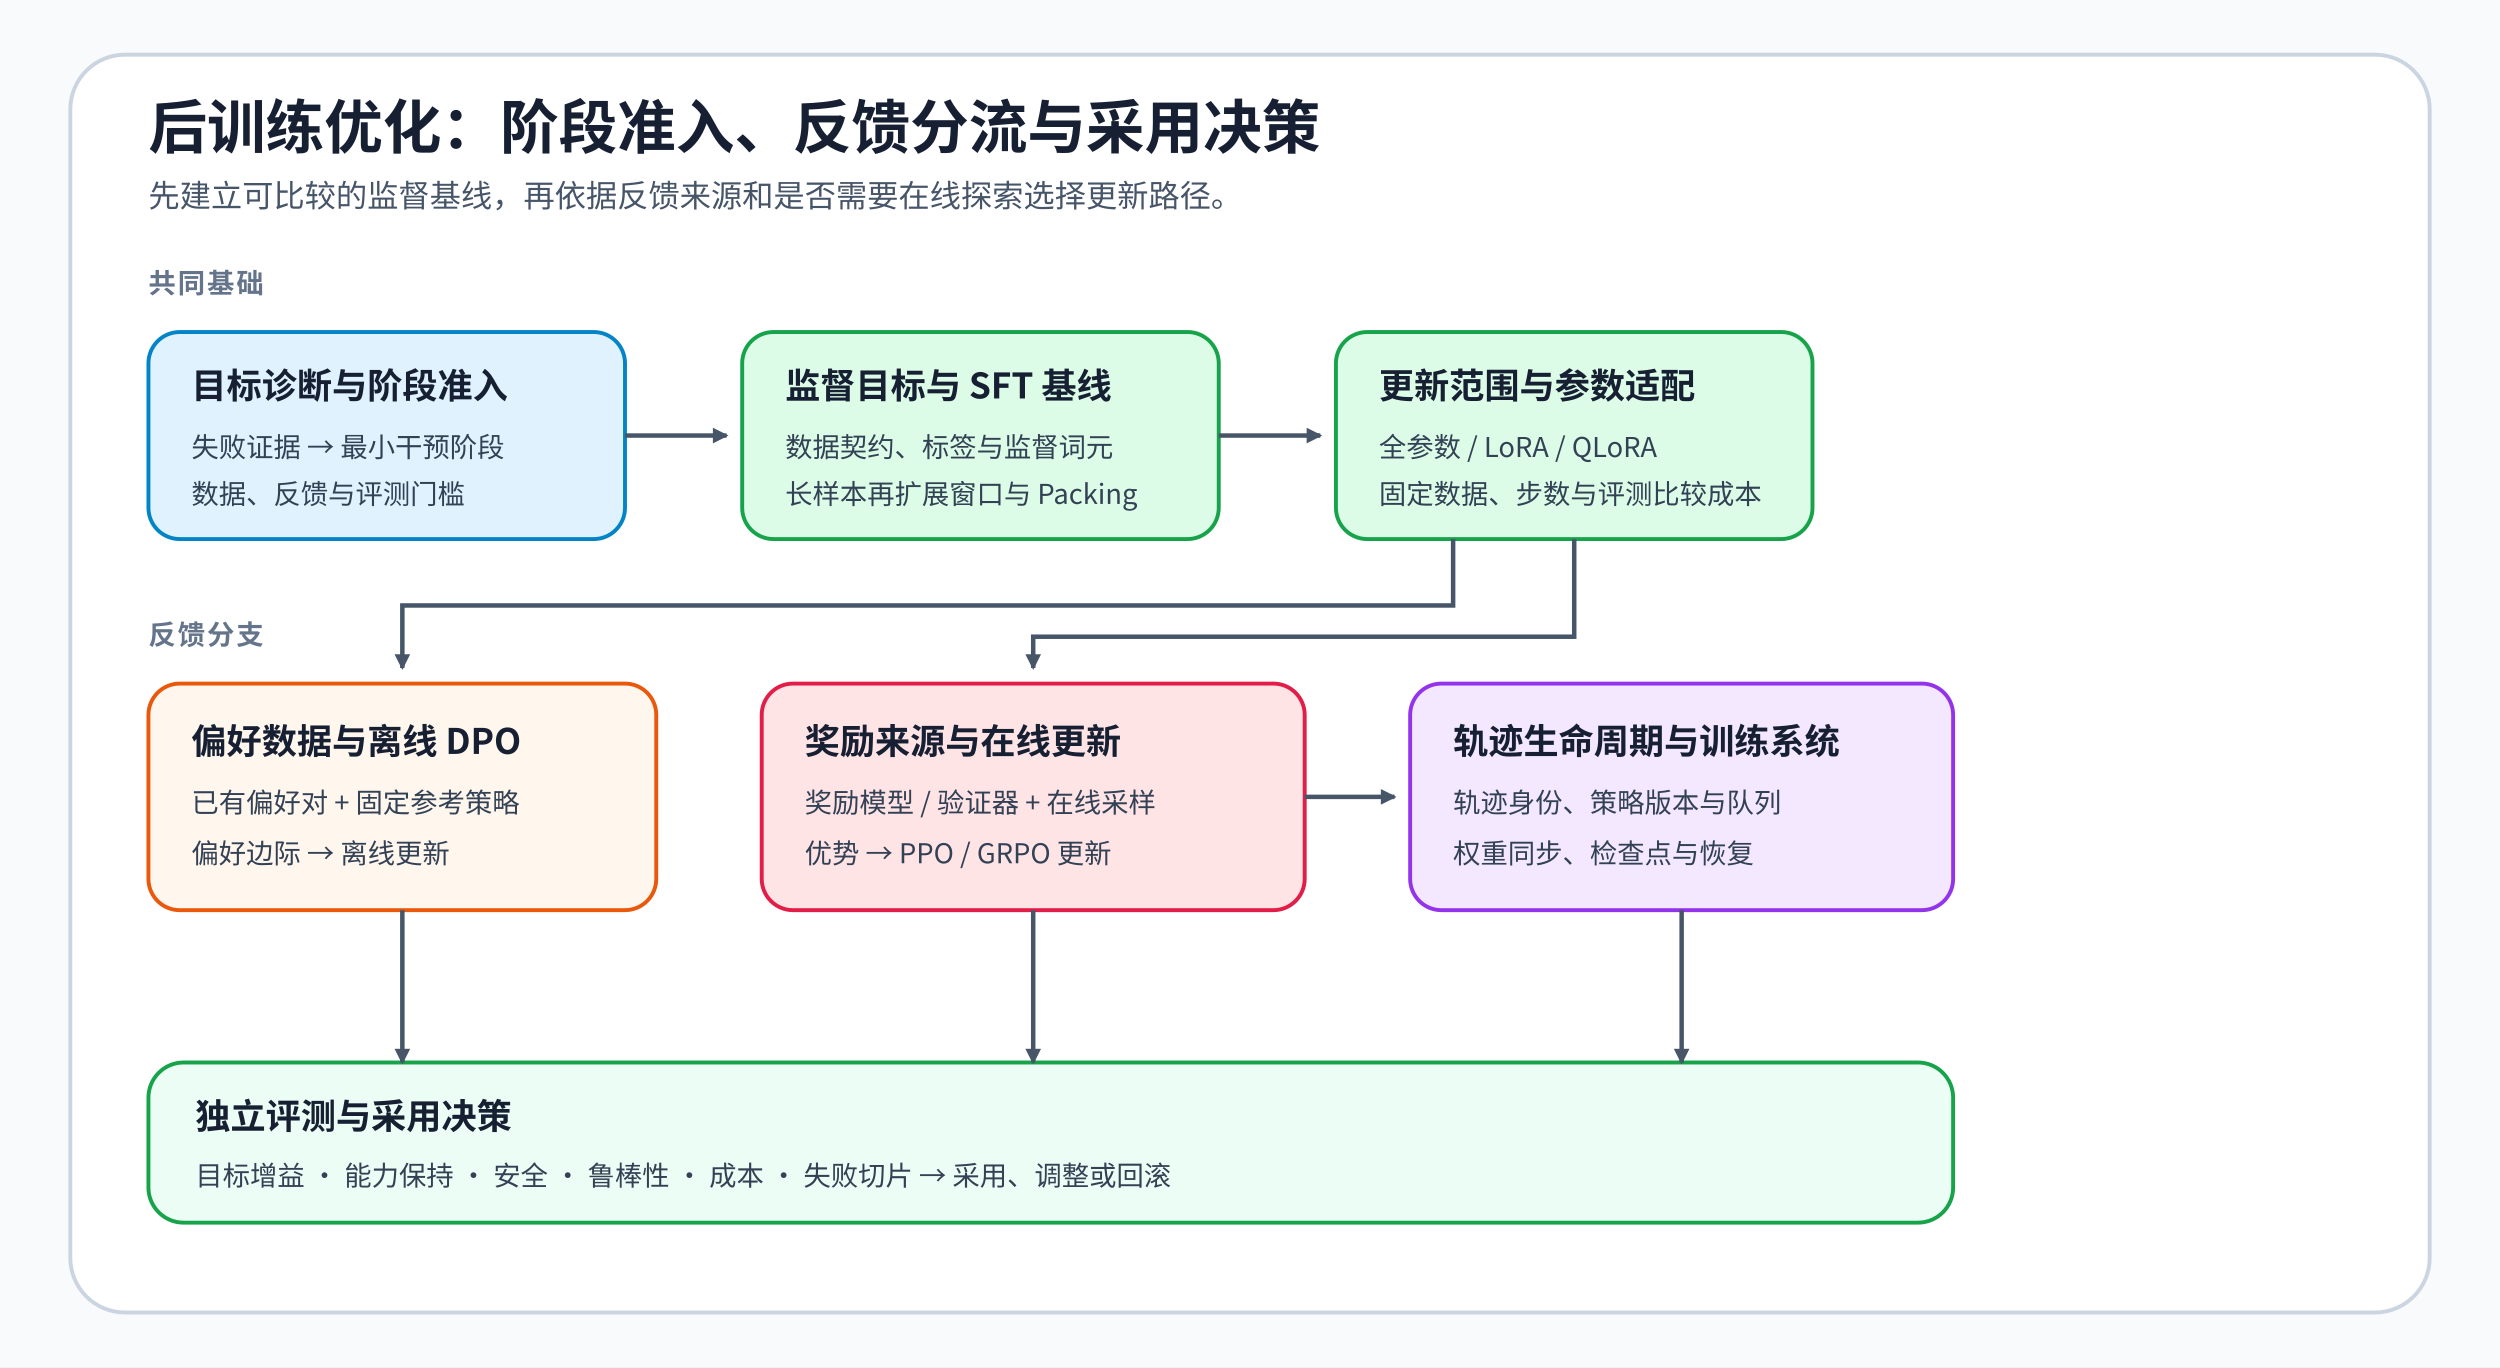
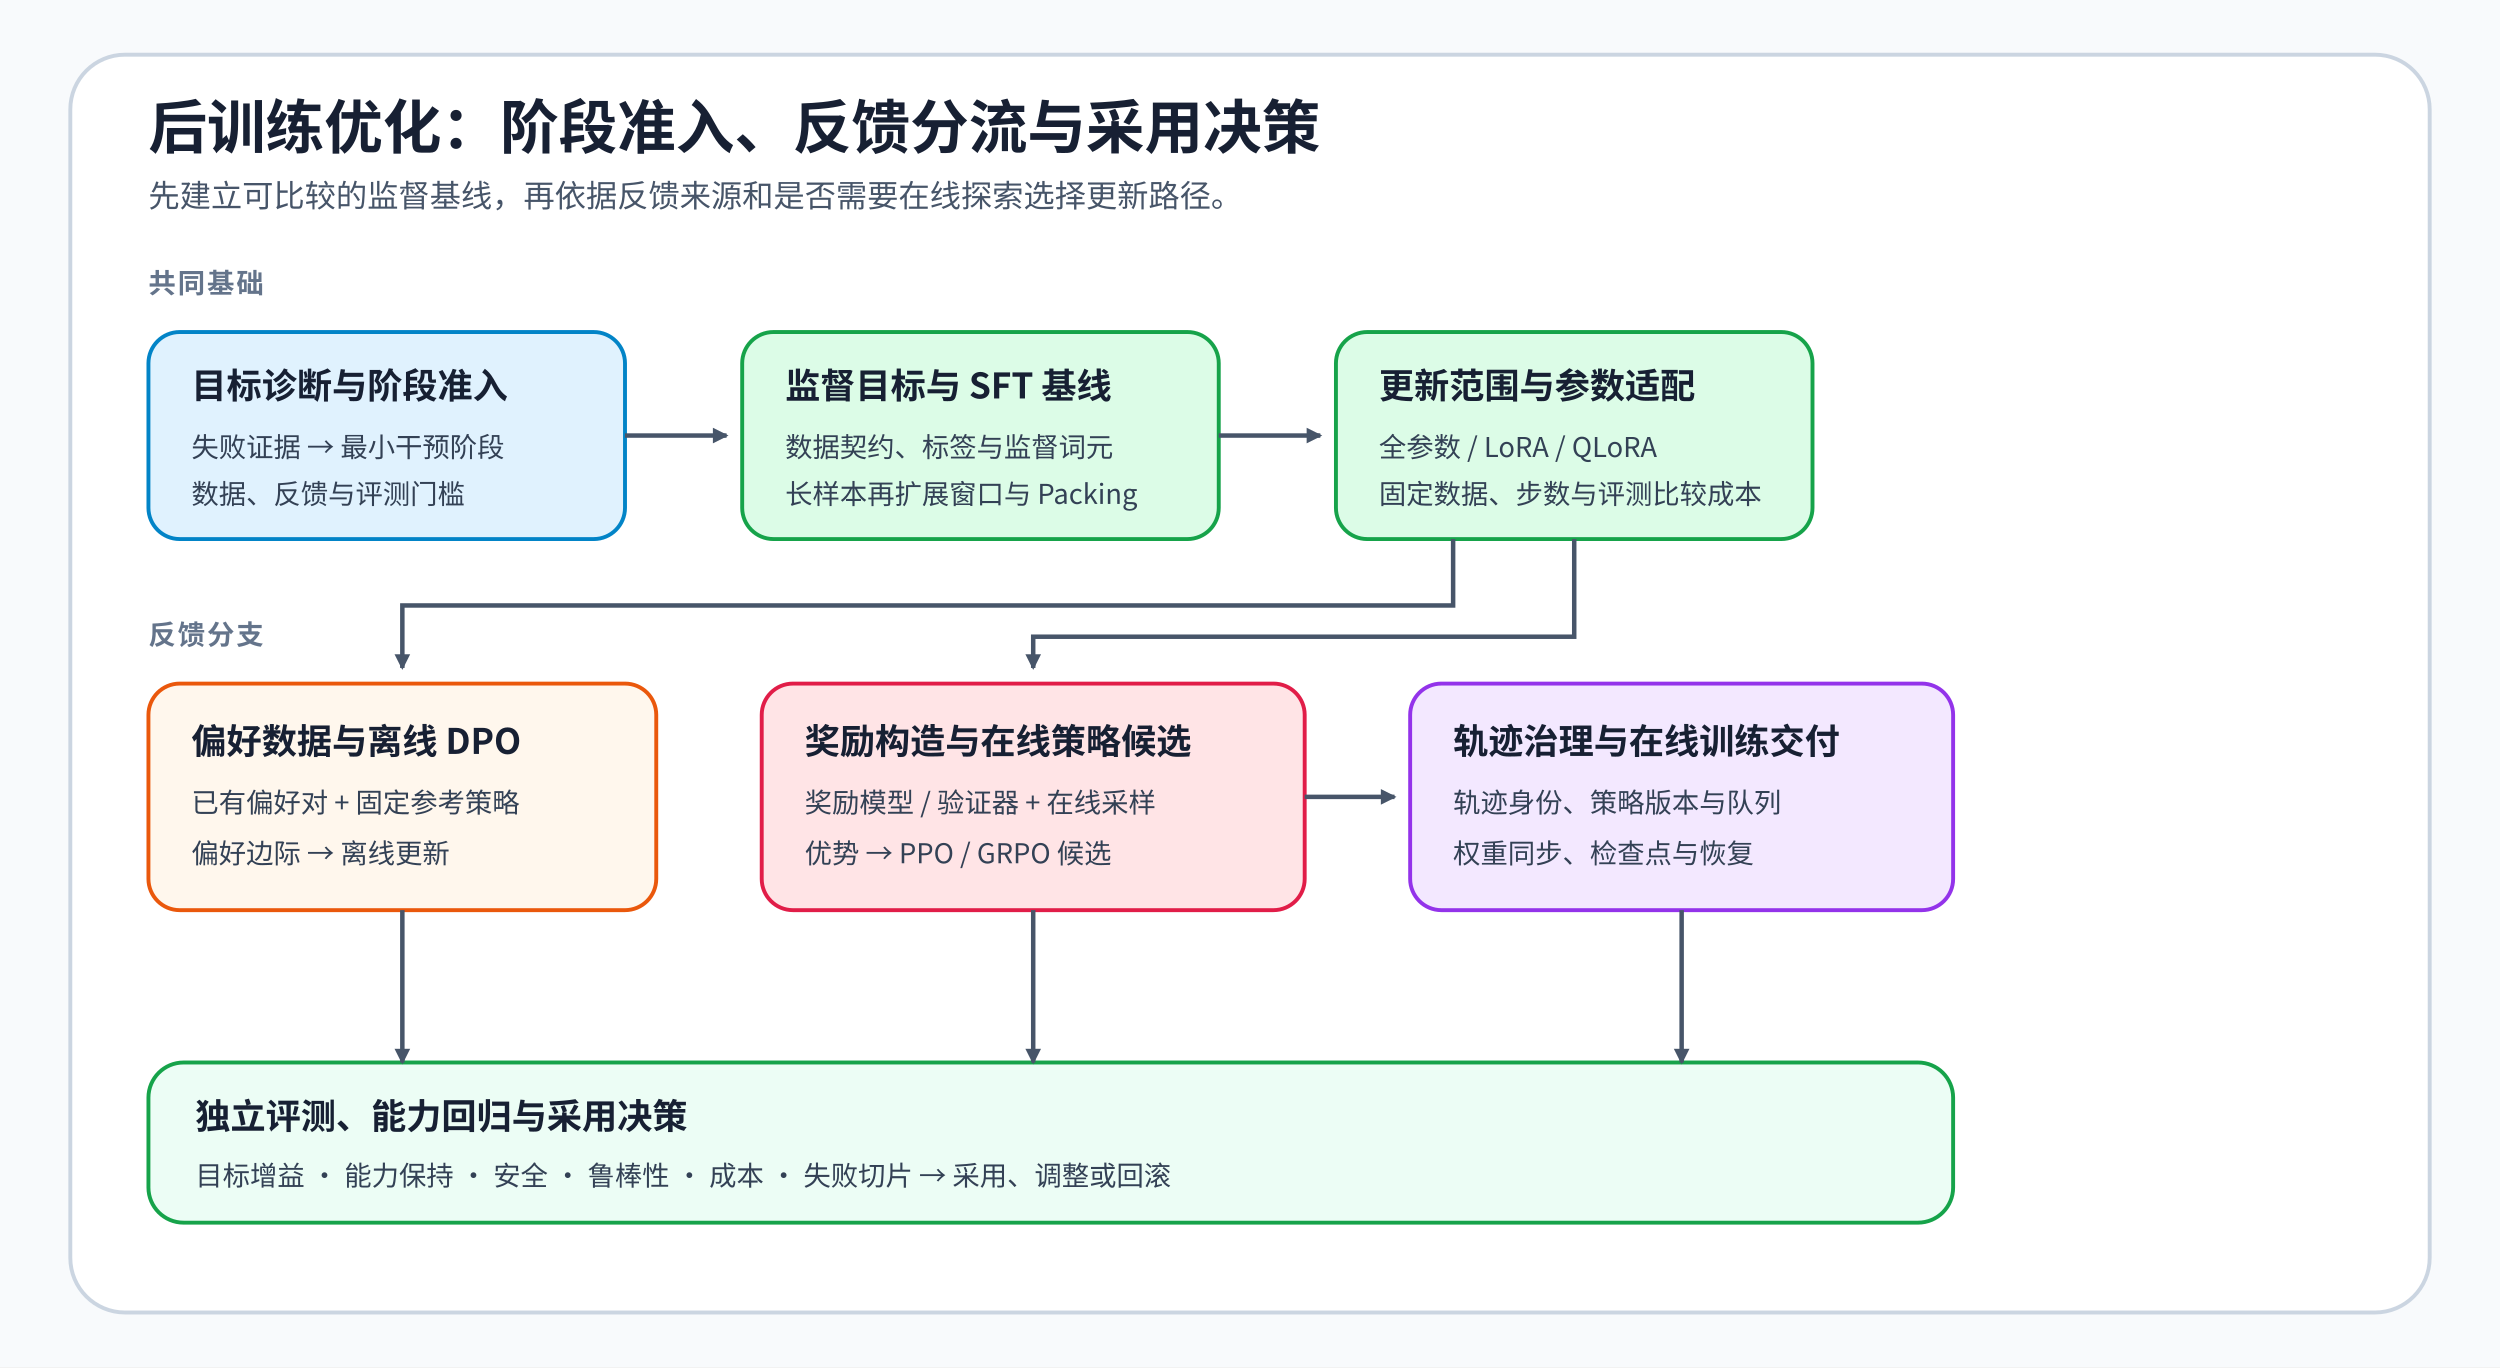
<svg xmlns="http://www.w3.org/2000/svg" width="1280" height="700" viewBox="0 0 1280 700" role="img" aria-labelledby="title desc">
  <defs>
    <marker id="arrow" markerWidth="8" markerHeight="8" refX="7" refY="4" orient="auto" markerUnits="userSpaceOnUse">
      <path d="M0 0L8 4L0 8Z" fill="#475569" />
    </marker>
    <style>
      .title{font-family:"Noto Sans CJK SC",sans-serif;font-size:30px;font-weight:700;fill:#172033}.subtitle{font-family:"Noto Sans CJK SC",sans-serif;font-size:16px;fill:#475569}
      .phase{font-family:"Noto Sans CJK SC",sans-serif;font-size:14px;font-weight:700;fill:#64748B;letter-spacing:1px}.nodeTitle{font-family:"Noto Sans CJK SC",sans-serif;font-size:18px;font-weight:700;fill:#172033}
      .copy{font-family:"Noto Sans CJK SC",sans-serif;font-size:14px;fill:#334155}.line{fill:none;stroke:#475569;stroke-width:2.3;marker-end:url(#arrow)}
    </style>
  </defs>
  <rect width="1280" height="700" fill="#F8FAFC" />
  <rect x="36" y="28" width="1208" height="644" rx="28" fill="#FFFFFF" stroke="#CBD5E1" stroke-width="2" />
  <text x="76" y="76" class="title">后训练优化：阶段准入、反馈分流与采用决策</text>
  <text x="76" y="106" class="subtitle">先建立可比较的监督基线，再依据反馈来源和是否需要在线探索选择更新路径。</text>
  <text x="76" y="150" class="phase">共同基础</text>
  <rect x="76" y="170" width="244" height="106" rx="16" fill="#E0F2FE" stroke="#0284C7" stroke-width="2" />
  <text x="98" y="204" class="nodeTitle">目标诊断与阶段准入</text>
  <text x="98" y="234" class="copy">失败证据 → 最小干预阶段</text>
  <text x="98" y="258" class="copy">数据、反馈与评测门槛</text>
  <rect x="380" y="170" width="244" height="106" rx="16" fill="#DCFCE7" stroke="#16A34A" stroke-width="2" />
  <text x="402" y="204" class="nodeTitle">监督目标与 SFT 基线</text>
  <text x="402" y="234" class="copy">数据契约、标签与监督词元</text>
  <text x="402" y="258" class="copy">长样本再扩展窗口与 Packing</text>
  <rect x="684" y="170" width="244" height="106" rx="16" fill="#DCFCE7" stroke="#16A34A" stroke-width="2" />
  <text x="706" y="204" class="nodeTitle">更新范围与参数适配</text>
  <text x="706" y="234" class="copy">全参数 / LoRA / QLoRA</text>
  <text x="706" y="258" class="copy">固定数据、步数与评测比较成本</text>
  <path d="M320 223H372" class="line" />
  <path d="M624 223H676" class="line" />
  <text x="76" y="330" class="phase">反馈分支</text>
  <rect x="76" y="350" width="260" height="116" rx="16" fill="#FFF7ED" stroke="#EA580C" stroke-width="2" />
  <text x="98" y="386" class="nodeTitle">偏好数据与离线 DPO</text>
  <text x="98" y="416" class="copy">已有偏好对 + 固定参考策略</text>
  <text x="98" y="442" class="copy">偏好边际 → 离线更新</text>
  <rect x="390" y="350" width="278" height="116" rx="16" fill="#FFE4E6" stroke="#E11D48" stroke-width="2" />
-   <text x="412" y="386" class="nodeTitle">奖励来源与在线更新</text>
+   <text x="412" y="386" class="nodeTitle">奖励构造与在线策略候选</text>
  <text x="412" y="416" class="copy">奖励模型 / 验证器 + 在线采样</text>
-   <text x="412" y="442" class="copy">优势 → PPO / GRPO 更新</text>
+   <text x="412" y="442" class="copy">优势 → PPO / GRPO 候选</text>
  <rect x="722" y="350" width="278" height="116" rx="16" fill="#F3E8FF" stroke="#9333EA" stroke-width="2" />
-   <text x="744" y="386" class="nodeTitle">轨迹生命周期与训练系统</text>
+   <text x="744" y="386" class="nodeTitle">轨迹治理与在线训练交付</text>
  <text x="744" y="416" class="copy">轨迹身份、策略版本与队列</text>
  <text x="744" y="442" class="copy">权重同步、检查点与恢复</text>
  <path d="M744 276V310H206V342" class="line" />
  <path d="M806 276V326H529V342" class="line" />
  <path d="M668 408H714" class="line" />
  <rect x="76" y="544" width="924" height="82" rx="18" fill="#ECFDF5" stroke="#16A34A" stroke-width="2" />
-   <text x="100" y="578" class="nodeTitle">独立评测与采用决策</text>
+   <text x="100" y="578" class="nodeTitle">独立评测、能力回归与采用决策</text>
  <text x="100" y="607" class="copy">目标增益 · 能力保持 · 安全 · 鲁棒性 · 成本 · 失败切片 → 采用、调整或回滚</text>
  <path d="M206 466V544" class="line" />
  <path d="M529 466V544" class="line" />
  <path d="M861 466V544" class="line" />
</svg>
